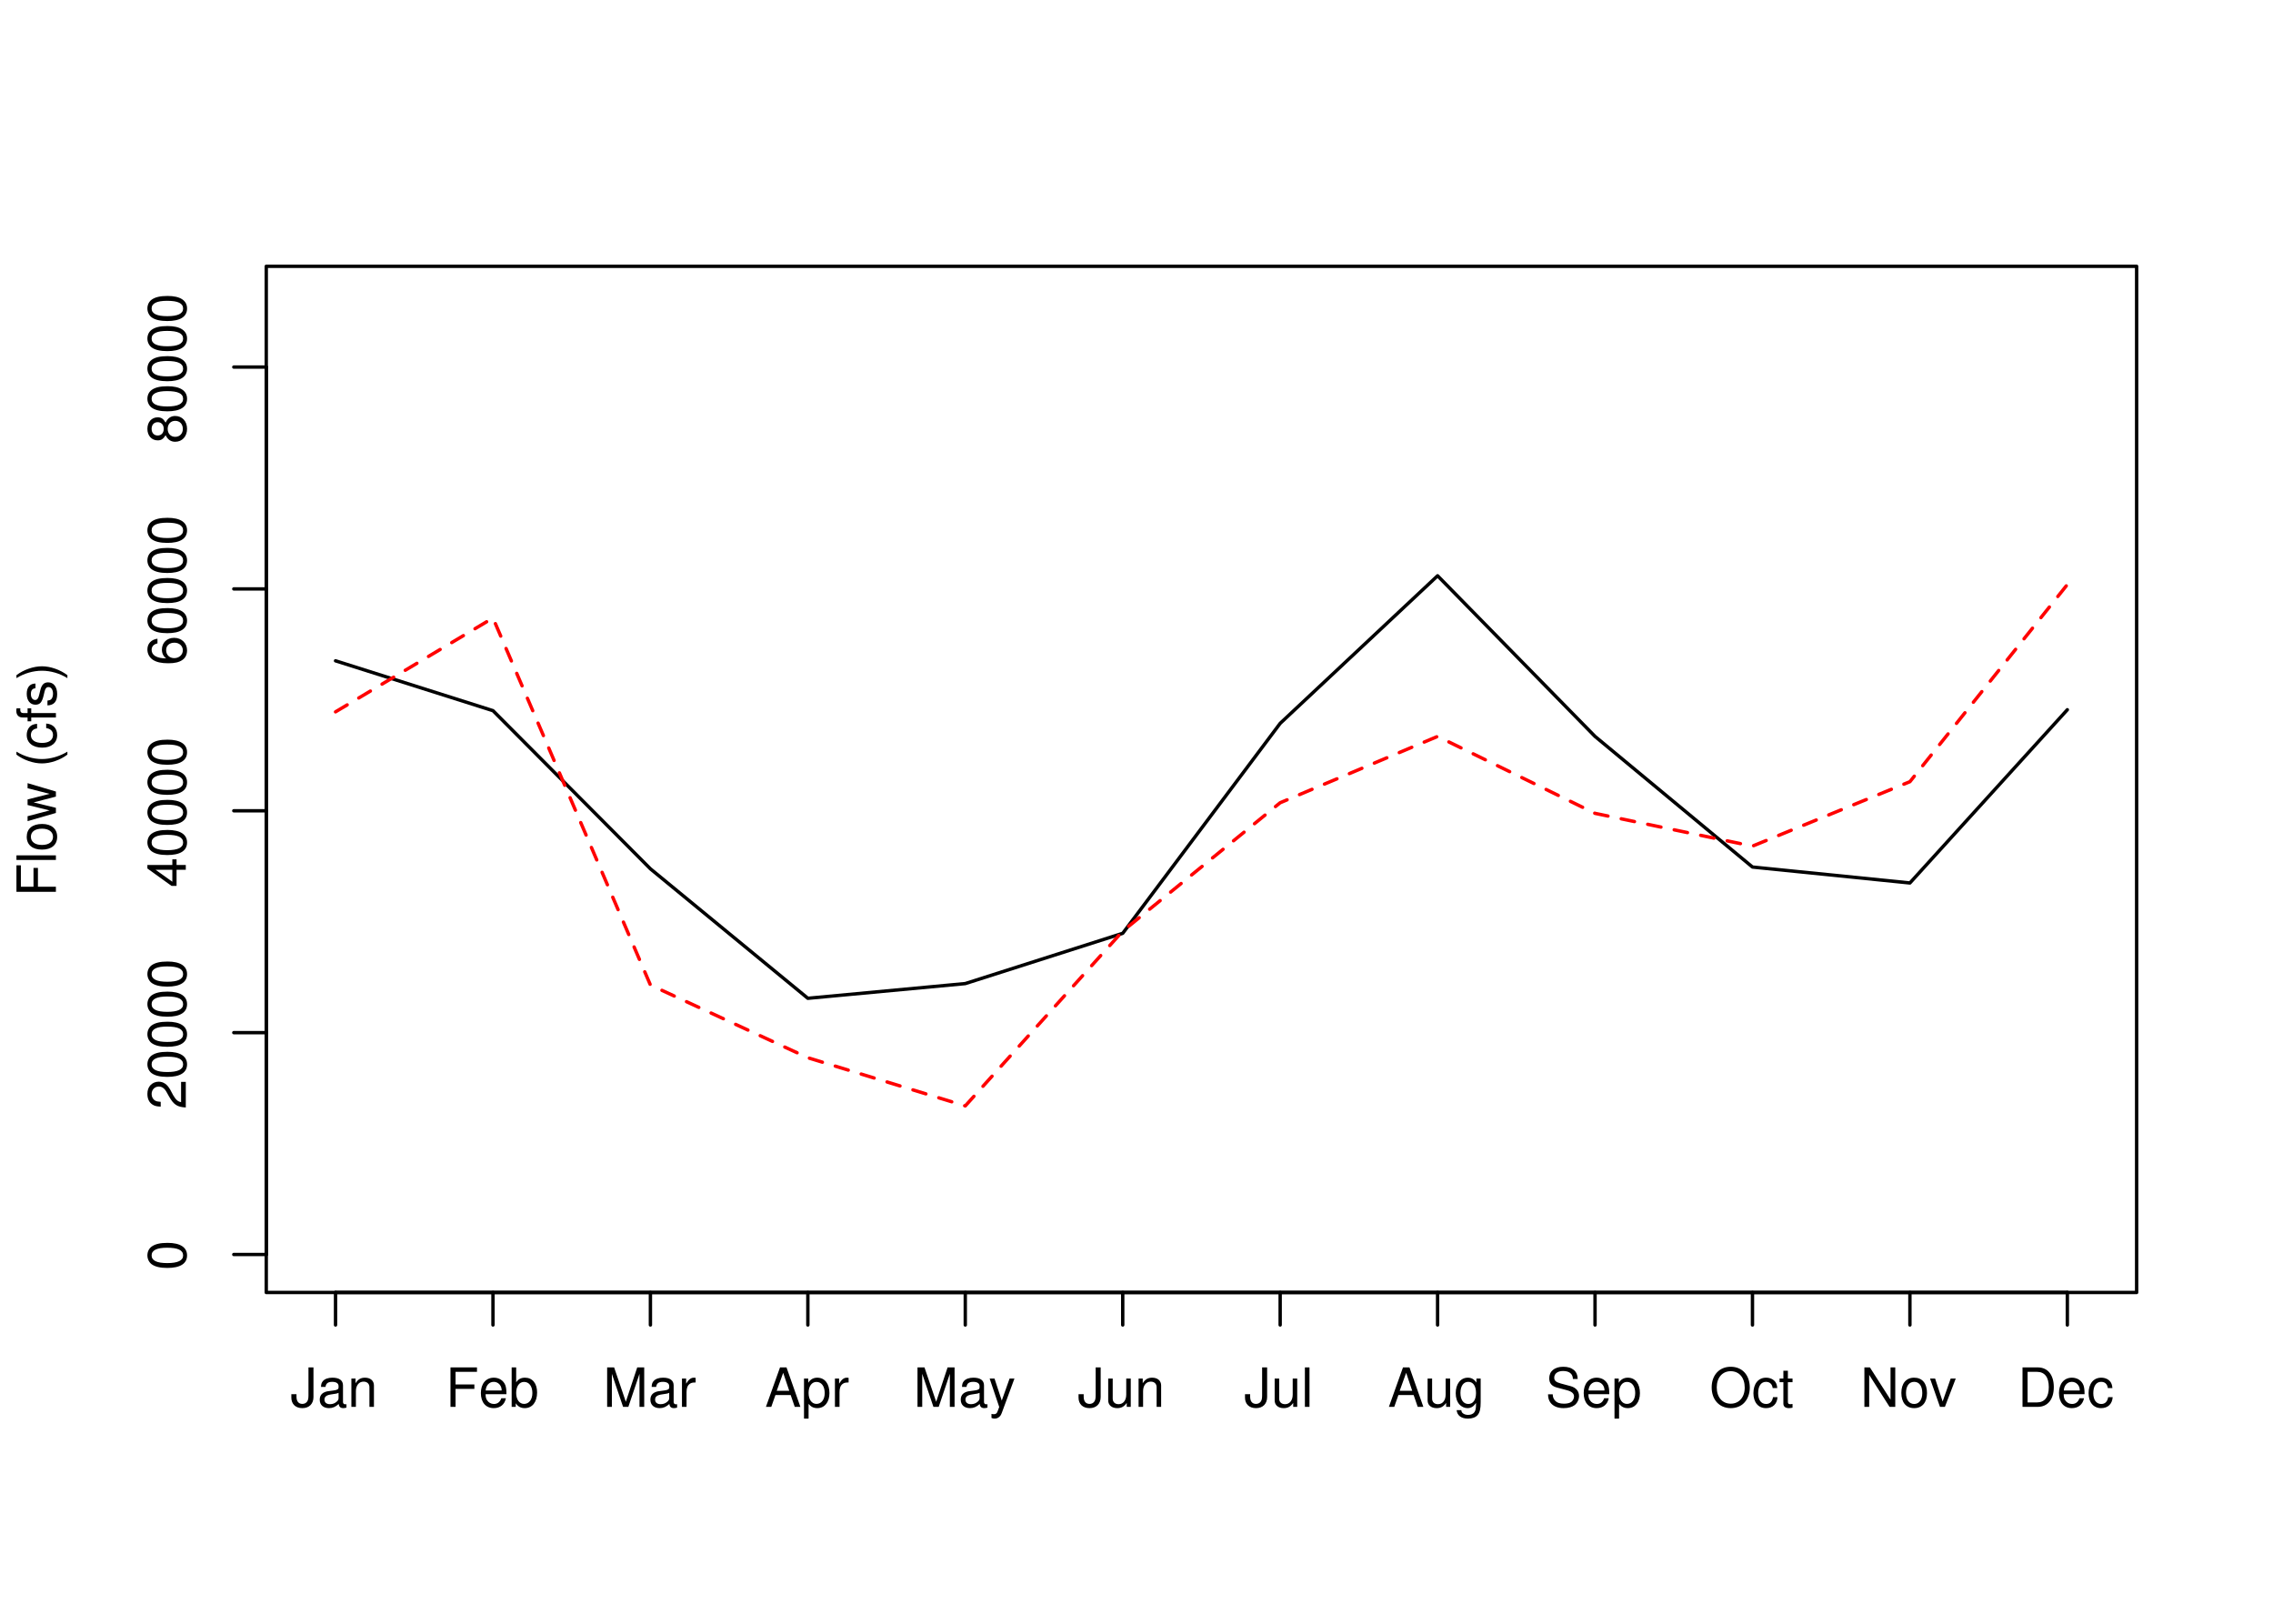
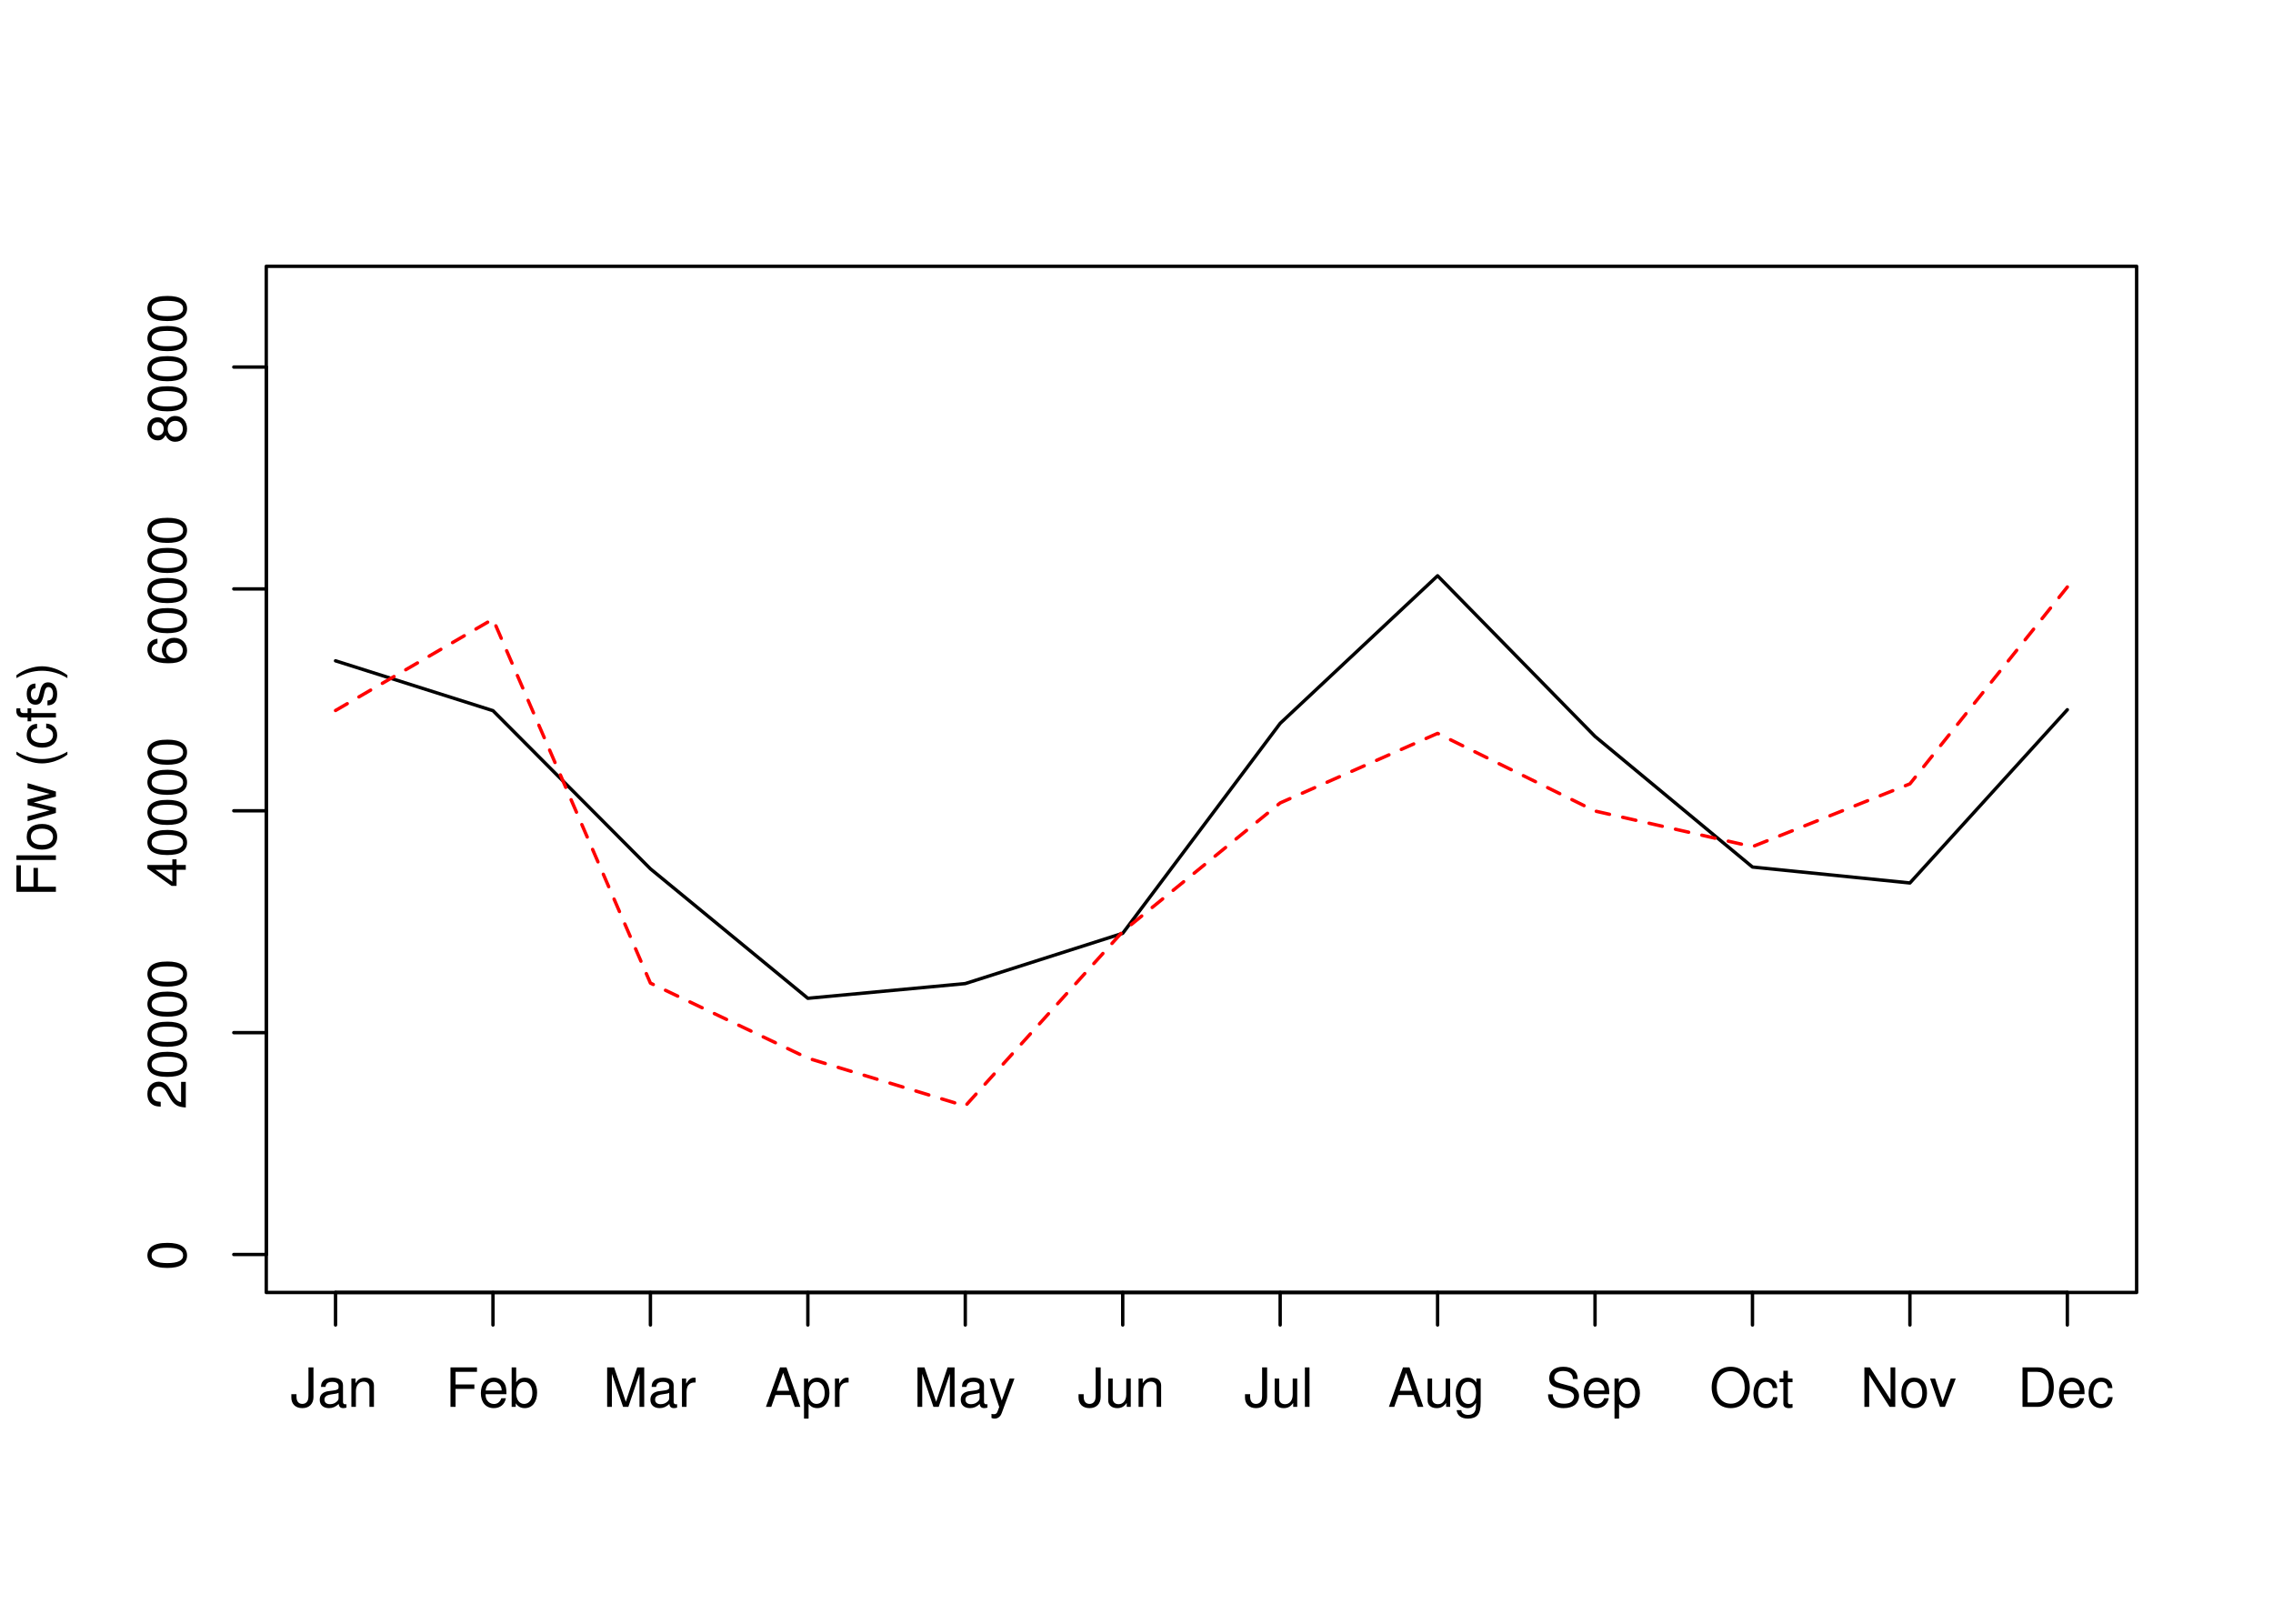
<svg xmlns="http://www.w3.org/2000/svg" xmlns:xlink="http://www.w3.org/1999/xlink" width="504pt" height="360pt" viewBox="0 0 504 360" version="1.1">
  <defs>
    <g>
      <symbol overflow="visible" id="glyph0-0">
        <path style="stroke:none;" d="" />
      </symbol>
      <symbol overflow="visible" id="glyph0-1">
        <path style="stroke:none;" d="M -8.516 -3.297 C -8.516 -2.516 -8.156 -1.781 -7.578 -1.344 C -6.828 -0.797 -5.688 -0.516 -4.109 -0.516 C -1.25 -0.516 0.281 -1.469 0.281 -3.297 C 0.281 -5.094 -1.25 -6.078 -4.047 -6.078 C -5.703 -6.078 -6.797 -5.812 -7.578 -5.25 C -8.172 -4.812 -8.516 -4.109 -8.516 -3.297 Z M -7.578 -3.297 C -7.578 -4.438 -6.422 -5 -4.141 -5 C -1.734 -5 -0.594 -4.453 -0.594 -3.281 C -0.594 -2.156 -1.781 -1.594 -4.109 -1.594 C -6.438 -1.594 -7.578 -2.156 -7.578 -3.297 Z M -7.578 -3.297 " />
      </symbol>
      <symbol overflow="visible" id="glyph0-2">
        <path style="stroke:none;" d="M -1.047 -6.078 L -1.047 -1.594 C -1.734 -1.703 -2.188 -2.094 -2.797 -3.125 L -3.438 -4.328 C -4.094 -5.516 -4.969 -6.125 -6.016 -6.125 C -6.719 -6.125 -7.375 -5.844 -7.844 -5.344 C -8.297 -4.844 -8.516 -4.219 -8.516 -3.406 C -8.516 -2.328 -8.125 -1.531 -7.406 -1.062 C -6.953 -0.75 -6.422 -0.625 -5.562 -0.594 L -5.562 -1.656 C -6.125 -1.688 -6.484 -1.766 -6.75 -1.906 C -7.266 -2.188 -7.578 -2.734 -7.578 -3.375 C -7.578 -4.328 -6.906 -5.047 -5.984 -5.047 C -5.312 -5.047 -4.734 -4.656 -4.312 -3.906 L -3.688 -2.797 C -2.672 -1.016 -1.875 -0.5 0 -0.406 L 0 -6.078 L -1.047 -6.078 Z M -1.047 -6.078 " />
      </symbol>
      <symbol overflow="visible" id="glyph0-3">
        <path style="stroke:none;" d="M -2.047 -3.922 L 0 -3.922 L 0 -4.984 L -2.047 -4.984 L -2.047 -6.234 L -2.984 -6.234 L -2.984 -4.984 L -8.516 -4.984 L -8.516 -4.203 L -3.156 -0.344 L -2.047 -0.344 L -2.047 -3.922 Z M -2.984 -3.922 L -2.984 -1.266 L -6.703 -3.922 L -2.984 -3.922 Z M -2.984 -3.922 " />
      </symbol>
      <symbol overflow="visible" id="glyph0-4">
        <path style="stroke:none;" d="M -6.281 -5.969 C -7.688 -5.766 -8.516 -4.859 -8.516 -3.562 C -8.516 -2.625 -8.047 -1.781 -7.297 -1.281 C -6.469 -0.75 -5.422 -0.516 -3.875 -0.516 C -2.453 -0.516 -1.531 -0.734 -0.781 -1.234 C -0.094 -1.688 0.281 -2.438 0.281 -3.375 C 0.281 -4.984 -0.922 -6.156 -2.594 -6.156 C -4.172 -6.156 -5.297 -5.078 -5.297 -3.547 C -5.297 -2.719 -4.969 -2.047 -4.344 -1.594 C -6.422 -1.609 -7.578 -2.281 -7.578 -3.484 C -7.578 -4.234 -7.109 -4.75 -6.281 -4.922 L -6.281 -5.969 Z M -4.359 -3.422 C -4.359 -4.438 -3.641 -5.078 -2.516 -5.078 C -1.438 -5.078 -0.656 -4.359 -0.656 -3.391 C -0.656 -2.406 -1.469 -1.656 -2.562 -1.656 C -3.625 -1.656 -4.359 -2.375 -4.359 -3.422 Z M -4.359 -3.422 " />
      </symbol>
      <symbol overflow="visible" id="glyph0-5">
        <path style="stroke:none;" d="M -4.469 -4.688 C -5 -5.562 -5.438 -5.859 -6.234 -5.859 C -7.578 -5.859 -8.516 -4.812 -8.516 -3.297 C -8.516 -1.797 -7.578 -0.75 -6.234 -0.75 C -5.453 -0.75 -5.016 -1.031 -4.469 -1.891 C -4.016 -0.922 -3.297 -0.438 -2.359 -0.438 C -0.797 -0.438 0.281 -1.625 0.281 -3.297 C 0.281 -4.984 -0.797 -6.156 -2.359 -6.156 C -3.297 -6.156 -4.016 -5.672 -4.469 -4.688 Z M -7.578 -3.297 C -7.578 -4.203 -7.047 -4.781 -6.219 -4.781 C -5.422 -4.781 -4.891 -4.188 -4.891 -3.297 C -4.891 -2.406 -5.422 -1.828 -6.234 -1.828 C -7.047 -1.828 -7.578 -2.406 -7.578 -3.297 Z M -4.016 -3.297 C -4.016 -4.359 -3.344 -5.078 -2.344 -5.078 C -1.328 -5.078 -0.656 -4.359 -0.656 -3.281 C -0.656 -2.25 -1.344 -1.531 -2.344 -1.531 C -3.344 -1.531 -4.016 -2.25 -4.016 -3.297 Z M -4.016 -3.297 " />
      </symbol>
      <symbol overflow="visible" id="glyph0-6">
        <path style="stroke:none;" d="M -3.984 -2.203 L -3.984 -6.375 L -4.969 -6.375 L -4.969 -2.203 L -7.766 -2.203 L -7.766 -6.953 L -8.75 -6.953 L -8.75 -1.078 L 0 -1.078 L 0 -2.203 L -3.984 -2.203 Z M -3.984 -2.203 " />
      </symbol>
      <symbol overflow="visible" id="glyph0-7">
        <path style="stroke:none;" d="M -8.75 -1.828 L -8.75 -0.812 L 0 -0.812 L 0 -1.828 L -8.75 -1.828 Z M -8.75 -1.828 " />
      </symbol>
      <symbol overflow="visible" id="glyph0-8">
        <path style="stroke:none;" d="M -6.469 -3.266 C -6.469 -1.5 -5.203 -0.438 -3.094 -0.438 C -0.984 -0.438 0.281 -1.484 0.281 -3.281 C 0.281 -5.047 -0.984 -6.125 -3.047 -6.125 C -5.219 -6.125 -6.469 -5.078 -6.469 -3.266 Z M -5.547 -3.281 C -5.547 -4.406 -4.625 -5.078 -3.062 -5.078 C -1.578 -5.078 -0.641 -4.375 -0.641 -3.281 C -0.641 -2.156 -1.578 -1.469 -3.094 -1.469 C -4.609 -1.469 -5.547 -2.156 -5.547 -3.281 Z M -5.547 -3.281 " />
      </symbol>
      <symbol overflow="visible" id="glyph0-9">
        <path style="stroke:none;" d="M 0 -6.641 L -6.281 -8.5 L -6.281 -7.375 L -1.391 -6.125 L -6.281 -4.891 L -6.281 -3.656 L -1.391 -2.453 L -6.281 -1.172 L -6.281 -0.078 L 0 -1.891 L 0 -3.031 L -4.938 -4.234 L 0 -5.516 L 0 -6.641 Z M 0 -6.641 " />
      </symbol>
      <symbol overflow="visible" id="glyph0-10">
        <path style="stroke:none;" d="" />
      </symbol>
      <symbol overflow="visible" id="glyph0-11">
        <path style="stroke:none;" d="M -8.75 -2.828 C -7.172 -1.625 -4.984 -0.875 -3.109 -0.875 C -1.219 -0.875 0.969 -1.625 2.547 -2.828 L 2.547 -3.484 C 0.828 -2.438 -1.188 -1.844 -3.109 -1.844 C -5.016 -1.844 -7.047 -2.438 -8.75 -3.484 L -8.75 -2.828 Z M -8.75 -2.828 " />
      </symbol>
      <symbol overflow="visible" id="glyph0-12">
        <path style="stroke:none;" d="M -4.172 -5.656 C -4.781 -5.609 -5.188 -5.469 -5.531 -5.234 C -6.125 -4.797 -6.469 -4.047 -6.469 -3.172 C -6.469 -1.469 -5.125 -0.375 -3.031 -0.375 C -1.016 -0.375 0.281 -1.453 0.281 -3.156 C 0.281 -4.656 -0.625 -5.609 -2.156 -5.719 L -2.156 -4.719 C -1.156 -4.547 -0.641 -4.031 -0.641 -3.188 C -0.641 -2.078 -1.547 -1.422 -3.031 -1.422 C -4.609 -1.422 -5.547 -2.062 -5.547 -3.156 C -5.547 -4 -5.047 -4.531 -4.172 -4.641 L -4.172 -5.656 Z M -4.172 -5.656 " />
      </symbol>
      <symbol overflow="visible" id="glyph0-13">
        <path style="stroke:none;" d="M -6.281 -3.094 L -6.281 -2.047 L -7.266 -2.047 C -7.688 -2.047 -7.906 -2.297 -7.906 -2.75 C -7.906 -2.828 -7.906 -2.875 -7.891 -3.094 L -8.719 -3.094 C -8.766 -2.875 -8.781 -2.734 -8.781 -2.531 C -8.781 -1.609 -8.25 -1.062 -7.359 -1.062 L -6.281 -1.062 L -6.281 -0.219 L -5.469 -0.219 L -5.469 -1.062 L 0 -1.062 L 0 -2.047 L -5.469 -2.047 L -5.469 -3.094 L -6.281 -3.094 Z M -6.281 -3.094 " />
      </symbol>
      <symbol overflow="visible" id="glyph0-14">
        <path style="stroke:none;" d="M -4.531 -5.25 C -5.766 -5.25 -6.469 -4.422 -6.469 -2.969 C -6.469 -1.516 -5.719 -0.562 -4.547 -0.562 C -3.562 -0.562 -3.094 -1.062 -2.734 -2.562 L -2.516 -3.484 C -2.344 -4.188 -2.094 -4.469 -1.625 -4.469 C -1.047 -4.469 -0.641 -3.875 -0.641 -3 C -0.641 -2.453 -0.797 -2 -1.062 -1.75 C -1.25 -1.594 -1.422 -1.531 -1.875 -1.469 L -1.875 -0.406 C -0.422 -0.453 0.281 -1.266 0.281 -2.922 C 0.281 -4.5 -0.5 -5.516 -1.719 -5.516 C -2.656 -5.516 -3.172 -4.984 -3.469 -3.734 L -3.703 -2.766 C -3.891 -1.953 -4.156 -1.609 -4.594 -1.609 C -5.172 -1.609 -5.547 -2.125 -5.547 -2.938 C -5.547 -3.75 -5.203 -4.172 -4.531 -4.203 L -4.531 -5.25 Z M -4.531 -5.25 " />
      </symbol>
      <symbol overflow="visible" id="glyph0-15">
        <path style="stroke:none;" d="M 2.547 -1.109 C 0.969 -2.312 -1.219 -3.078 -3.094 -3.078 C -4.984 -3.078 -7.172 -2.312 -8.75 -1.109 L -8.75 -0.453 C -7.031 -1.516 -5.016 -2.094 -3.094 -2.094 C -1.188 -2.094 0.844 -1.516 2.547 -0.453 L 2.547 -1.109 Z M 2.547 -1.109 " />
      </symbol>
      <symbol overflow="visible" id="glyph1-0">
        <path style="stroke:none;" d="" />
      </symbol>
      <symbol overflow="visible" id="glyph1-1">
        <path style="stroke:none;" d="M 4 -8.75 L 4 -2.594 C 4 -1.891 3.922 -1.5 3.719 -1.203 C 3.5 -0.859 3.094 -0.656 2.656 -0.656 C 1.812 -0.656 1.344 -1.219 1.344 -2.25 L 1.344 -2.812 L 0.203 -2.812 L 0.203 -2.047 C 0.203 -0.625 1.141 0.281 2.641 0.281 C 4.156 0.281 5.109 -0.672 5.109 -2.188 L 5.109 -8.75 L 4 -8.75 Z M 4 -8.75 " />
      </symbol>
      <symbol overflow="visible" id="glyph1-2">
        <path style="stroke:none;" d="M 6.422 -0.594 C 6.312 -0.562 6.266 -0.562 6.203 -0.562 C 5.859 -0.562 5.656 -0.75 5.656 -1.062 L 5.656 -4.75 C 5.656 -5.875 4.844 -6.469 3.297 -6.469 C 2.391 -6.469 1.625 -6.203 1.219 -5.734 C 0.922 -5.406 0.797 -5.047 0.781 -4.422 L 1.781 -4.422 C 1.875 -5.203 2.328 -5.547 3.266 -5.547 C 4.156 -5.547 4.672 -5.203 4.672 -4.609 L 4.672 -4.344 C 4.672 -3.922 4.422 -3.75 3.625 -3.641 C 2.203 -3.469 1.984 -3.422 1.609 -3.266 C 0.875 -2.969 0.5 -2.406 0.5 -1.578 C 0.5 -0.438 1.297 0.281 2.562 0.281 C 3.359 0.281 4 0 4.703 -0.641 C 4.781 -0.016 5.094 0.281 5.734 0.281 C 5.938 0.281 6.094 0.25 6.422 0.172 L 6.422 -0.594 Z M 4.672 -1.984 C 4.672 -1.641 4.578 -1.438 4.266 -1.156 C 3.859 -0.797 3.375 -0.594 2.781 -0.594 C 2 -0.594 1.547 -0.969 1.547 -1.609 C 1.547 -2.266 1.984 -2.609 3.062 -2.766 C 4.109 -2.906 4.328 -2.953 4.672 -3.109 L 4.672 -1.984 Z M 4.672 -1.984 " />
      </symbol>
      <symbol overflow="visible" id="glyph1-3">
        <path style="stroke:none;" d="M 0.844 -6.281 L 0.844 0 L 1.844 0 L 1.844 -3.469 C 1.844 -4.75 2.516 -5.594 3.547 -5.594 C 4.344 -5.594 4.844 -5.109 4.844 -4.359 L 4.844 0 L 5.844 0 L 5.844 -4.75 C 5.844 -5.797 5.062 -6.469 3.859 -6.469 C 2.922 -6.469 2.312 -6.109 1.766 -5.234 L 1.766 -6.281 L 0.844 -6.281 Z M 0.844 -6.281 " />
      </symbol>
      <symbol overflow="visible" id="glyph1-4">
        <path style="stroke:none;" d="M 2.203 -3.984 L 6.375 -3.984 L 6.375 -4.969 L 2.203 -4.969 L 2.203 -7.766 L 6.953 -7.766 L 6.953 -8.75 L 1.078 -8.75 L 1.078 0 L 2.203 0 L 2.203 -3.984 Z M 2.203 -3.984 " />
      </symbol>
      <symbol overflow="visible" id="glyph1-5">
        <path style="stroke:none;" d="M 6.156 -2.812 C 6.156 -3.766 6.078 -4.344 5.906 -4.812 C 5.5 -5.844 4.531 -6.469 3.359 -6.469 C 1.609 -6.469 0.484 -5.125 0.484 -3.062 C 0.484 -1 1.578 0.281 3.344 0.281 C 4.781 0.281 5.766 -0.547 6.031 -1.906 L 5.016 -1.906 C 4.734 -1.078 4.172 -0.641 3.375 -0.641 C 2.734 -0.641 2.203 -0.938 1.859 -1.469 C 1.625 -1.828 1.531 -2.188 1.531 -2.812 L 6.156 -2.812 Z M 1.547 -3.625 C 1.625 -4.781 2.344 -5.547 3.344 -5.547 C 4.328 -5.547 5.094 -4.734 5.094 -3.703 C 5.094 -3.672 5.094 -3.641 5.078 -3.625 L 1.547 -3.625 Z M 1.547 -3.625 " />
      </symbol>
      <symbol overflow="visible" id="glyph1-6">
        <path style="stroke:none;" d="M 0.641 -8.75 L 0.641 0 L 1.547 0 L 1.547 -0.797 C 2.031 -0.078 2.656 0.281 3.547 0.281 C 5.203 0.281 6.281 -1.078 6.281 -3.172 C 6.281 -5.203 5.25 -6.469 3.594 -6.469 C 2.719 -6.469 2.109 -6.141 1.641 -5.438 L 1.641 -8.75 L 0.641 -8.75 Z M 3.391 -5.531 C 4.516 -5.531 5.234 -4.562 5.234 -3.062 C 5.234 -1.625 4.484 -0.656 3.391 -0.656 C 2.344 -0.656 1.641 -1.625 1.641 -3.094 C 1.641 -4.578 2.344 -5.531 3.391 -5.531 Z M 3.391 -5.531 " />
      </symbol>
      <symbol overflow="visible" id="glyph1-7">
        <path style="stroke:none;" d="M 5.609 0 L 8.078 -7.328 L 8.078 0 L 9.125 0 L 9.125 -8.75 L 7.578 -8.75 L 5.047 -1.125 L 2.453 -8.75 L 0.906 -8.75 L 0.906 0 L 1.953 0 L 1.953 -7.328 L 4.438 0 L 5.609 0 Z M 5.609 0 " />
      </symbol>
      <symbol overflow="visible" id="glyph1-8">
        <path style="stroke:none;" d="M 0.828 -6.281 L 0.828 0 L 1.844 0 L 1.844 -3.266 C 1.844 -4.156 2.062 -4.75 2.547 -5.094 C 2.859 -5.328 3.156 -5.406 3.859 -5.406 L 3.859 -6.438 C 3.688 -6.453 3.594 -6.469 3.469 -6.469 C 2.812 -6.469 2.328 -6.078 1.75 -5.141 L 1.75 -6.281 L 0.828 -6.281 Z M 0.828 -6.281 " />
      </symbol>
      <symbol overflow="visible" id="glyph1-9">
        <path style="stroke:none;" d="M 5.688 -2.625 L 6.594 0 L 7.844 0 L 4.766 -8.75 L 3.328 -8.75 L 0.203 0 L 1.391 0 L 2.312 -2.625 L 5.688 -2.625 Z M 5.375 -3.562 L 2.594 -3.562 L 4.031 -7.547 L 5.375 -3.562 Z M 5.375 -3.562 " />
      </symbol>
      <symbol overflow="visible" id="glyph1-10">
        <path style="stroke:none;" d="M 0.641 2.609 L 1.656 2.609 L 1.656 -0.656 C 2.188 -0.016 2.766 0.281 3.594 0.281 C 5.203 0.281 6.281 -1.031 6.281 -3.031 C 6.281 -5.141 5.25 -6.469 3.578 -6.469 C 2.719 -6.469 2.047 -6.078 1.578 -5.344 L 1.578 -6.281 L 0.641 -6.281 L 0.641 2.609 Z M 3.406 -5.531 C 4.516 -5.531 5.234 -4.562 5.234 -3.062 C 5.234 -1.625 4.5 -0.656 3.406 -0.656 C 2.359 -0.656 1.656 -1.625 1.656 -3.094 C 1.656 -4.578 2.359 -5.531 3.406 -5.531 Z M 3.406 -5.531 " />
      </symbol>
      <symbol overflow="visible" id="glyph1-11">
        <path style="stroke:none;" d="M 4.656 -6.281 L 2.922 -1.391 L 1.312 -6.281 L 0.234 -6.281 L 2.359 0.031 L 1.984 1.016 C 1.828 1.469 1.594 1.625 1.172 1.625 C 1.031 1.625 0.859 1.609 0.641 1.562 L 0.641 2.453 C 0.859 2.562 1.062 2.609 1.312 2.609 C 1.641 2.609 1.984 2.516 2.25 2.312 C 2.562 2.094 2.75 1.828 2.938 1.312 L 5.734 -6.281 L 4.656 -6.281 Z M 4.656 -6.281 " />
      </symbol>
      <symbol overflow="visible" id="glyph1-12">
        <path style="stroke:none;" d="M 5.781 0 L 5.781 -6.281 L 4.781 -6.281 L 4.781 -2.719 C 4.781 -1.438 4.109 -0.594 3.078 -0.594 C 2.281 -0.594 1.781 -1.078 1.781 -1.844 L 1.781 -6.281 L 0.781 -6.281 L 0.781 -1.438 C 0.781 -0.391 1.562 0.281 2.781 0.281 C 3.703 0.281 4.297 -0.047 4.891 -0.875 L 4.891 0 L 5.781 0 Z M 5.781 0 " />
      </symbol>
      <symbol overflow="visible" id="glyph1-13">
        <path style="stroke:none;" d="M 1.828 -8.75 L 0.812 -8.75 L 0.812 0 L 1.828 0 L 1.828 -8.75 Z M 1.828 -8.75 " />
      </symbol>
      <symbol overflow="visible" id="glyph1-14">
        <path style="stroke:none;" d="M 4.938 -6.281 L 4.938 -5.375 C 4.438 -6.125 3.828 -6.469 3.031 -6.469 C 1.422 -6.469 0.344 -5.078 0.344 -3.031 C 0.344 -2 0.625 -1.156 1.141 -0.562 C 1.609 -0.031 2.281 0.281 2.938 0.281 C 3.734 0.281 4.281 -0.062 4.844 -0.859 L 4.844 -0.531 C 4.844 0.328 4.734 0.844 4.484 1.188 C 4.219 1.562 3.703 1.781 3.094 1.781 C 2.641 1.781 2.234 1.656 1.953 1.438 C 1.734 1.266 1.625 1.094 1.578 0.719 L 0.547 0.719 C 0.656 1.906 1.578 2.609 3.062 2.609 C 4 2.609 4.797 2.312 5.203 1.812 C 5.688 1.234 5.875 0.438 5.875 -1.031 L 5.875 -6.281 L 4.938 -6.281 Z M 3.125 -5.547 C 4.219 -5.547 4.844 -4.625 4.844 -3.062 C 4.844 -1.562 4.203 -0.641 3.141 -0.641 C 2.047 -0.641 1.391 -1.578 1.391 -3.094 C 1.391 -4.609 2.062 -5.547 3.125 -5.547 Z M 3.125 -5.547 " />
      </symbol>
      <symbol overflow="visible" id="glyph1-15">
        <path style="stroke:none;" d="M 7.156 -6.188 C 7.141 -7.891 5.969 -8.891 3.953 -8.891 C 2.031 -8.891 0.844 -7.906 0.844 -6.328 C 0.844 -5.25 1.406 -4.578 2.562 -4.281 L 4.734 -3.703 C 5.828 -3.422 6.344 -2.969 6.344 -2.297 C 6.344 -1.828 6.078 -1.344 5.719 -1.078 C 5.359 -0.844 4.812 -0.703 4.109 -0.703 C 3.156 -0.703 2.516 -0.938 2.094 -1.438 C 1.766 -1.828 1.625 -2.25 1.625 -2.781 L 0.578 -2.781 C 0.594 -1.984 0.75 -1.453 1.094 -0.969 C 1.688 -0.156 2.703 0.281 4.031 0.281 C 5.078 0.281 5.922 0.031 6.484 -0.391 C 7.078 -0.859 7.453 -1.641 7.453 -2.406 C 7.453 -3.484 6.781 -4.266 5.594 -4.594 L 3.391 -5.188 C 2.344 -5.469 1.953 -5.812 1.953 -6.484 C 1.953 -7.375 2.734 -7.953 3.906 -7.953 C 5.297 -7.953 6.078 -7.312 6.094 -6.188 L 7.156 -6.188 Z M 7.156 -6.188 " />
      </symbol>
      <symbol overflow="visible" id="glyph1-16">
        <path style="stroke:none;" d="M 4.672 -8.891 C 2.156 -8.891 0.453 -7.047 0.453 -4.312 C 0.453 -1.578 2.156 0.281 4.688 0.281 C 5.734 0.281 6.688 -0.047 7.391 -0.641 C 8.344 -1.453 8.906 -2.812 8.906 -4.234 C 8.906 -7.062 7.234 -8.891 4.672 -8.891 Z M 4.672 -7.906 C 6.562 -7.906 7.781 -6.469 7.781 -4.266 C 7.781 -2.141 6.531 -0.703 4.688 -0.703 C 2.812 -0.703 1.578 -2.141 1.578 -4.312 C 1.578 -6.469 2.812 -7.906 4.672 -7.906 Z M 4.672 -7.906 " />
      </symbol>
      <symbol overflow="visible" id="glyph1-17">
        <path style="stroke:none;" d="M 5.656 -4.172 C 5.609 -4.781 5.469 -5.188 5.234 -5.531 C 4.797 -6.125 4.047 -6.469 3.172 -6.469 C 1.469 -6.469 0.375 -5.125 0.375 -3.031 C 0.375 -1.016 1.453 0.281 3.156 0.281 C 4.656 0.281 5.609 -0.625 5.719 -2.156 L 4.719 -2.156 C 4.547 -1.156 4.031 -0.641 3.188 -0.641 C 2.078 -0.641 1.422 -1.547 1.422 -3.031 C 1.422 -4.609 2.062 -5.547 3.156 -5.547 C 4 -5.547 4.531 -5.047 4.641 -4.172 L 5.656 -4.172 Z M 5.656 -4.172 " />
      </symbol>
      <symbol overflow="visible" id="glyph1-18">
        <path style="stroke:none;" d="M 3.047 -6.281 L 2.016 -6.281 L 2.016 -8.016 L 1.016 -8.016 L 1.016 -6.281 L 0.172 -6.281 L 0.172 -5.469 L 1.016 -5.469 L 1.016 -0.719 C 1.016 -0.078 1.453 0.281 2.234 0.281 C 2.469 0.281 2.719 0.25 3.047 0.188 L 3.047 -0.641 C 2.922 -0.609 2.766 -0.594 2.562 -0.594 C 2.141 -0.594 2.016 -0.719 2.016 -1.156 L 2.016 -5.469 L 3.047 -5.469 L 3.047 -6.281 Z M 3.047 -6.281 " />
      </symbol>
      <symbol overflow="visible" id="glyph1-19">
        <path style="stroke:none;" d="M 7.75 -8.75 L 6.703 -8.75 L 6.703 -1.594 L 2.125 -8.75 L 0.906 -8.75 L 0.906 0 L 1.969 0 L 1.969 -7.094 L 6.484 0 L 7.75 0 L 7.75 -8.75 Z M 7.75 -8.75 " />
      </symbol>
      <symbol overflow="visible" id="glyph1-20">
        <path style="stroke:none;" d="M 3.266 -6.469 C 1.5 -6.469 0.438 -5.203 0.438 -3.094 C 0.438 -0.984 1.484 0.281 3.281 0.281 C 5.047 0.281 6.125 -0.984 6.125 -3.047 C 6.125 -5.219 5.078 -6.469 3.266 -6.469 Z M 3.281 -5.547 C 4.406 -5.547 5.078 -4.625 5.078 -3.062 C 5.078 -1.578 4.375 -0.641 3.281 -0.641 C 2.156 -0.641 1.469 -1.578 1.469 -3.094 C 1.469 -4.609 2.156 -5.547 3.281 -5.547 Z M 3.281 -5.547 " />
      </symbol>
      <symbol overflow="visible" id="glyph1-21">
        <path style="stroke:none;" d="M 3.422 0 L 5.828 -6.281 L 4.703 -6.281 L 2.922 -1.188 L 1.25 -6.281 L 0.125 -6.281 L 2.328 0 L 3.422 0 Z M 3.422 0 " />
      </symbol>
      <symbol overflow="visible" id="glyph1-22">
        <path style="stroke:none;" d="M 1.062 0 L 4.438 0 C 6.641 0 8 -1.656 8 -4.375 C 8 -7.094 6.656 -8.75 4.438 -8.75 L 1.062 -8.75 L 1.062 0 Z M 2.188 -0.984 L 2.188 -7.766 L 4.25 -7.766 C 5.969 -7.766 6.891 -6.594 6.891 -4.375 C 6.891 -2.156 5.969 -0.984 4.25 -0.984 L 2.188 -0.984 Z M 2.188 -0.984 " />
      </symbol>
    </g>
    <clipPath id="clip1">
      <path d="M 59.039 59.039 L 474.758 59.039 L 474.758 287.559 L 59.039 287.559 Z M 59.039 59.039 " />
    </clipPath>
    <clipPath id="clip2">
      <path d="M 0 0 L 505 0 L 505 361 L 0 361 Z M 0 0 " />
    </clipPath>
    <clipPath id="clip3">
      <path d="M 0 0 L 505 0 L 505 361 L 0 361 Z M 0 0 " />
    </clipPath>
    <clipPath id="clip4">
      <path d="M 0 0 L 505 0 L 505 361 L 0 361 Z M 0 0 " />
    </clipPath>
    <clipPath id="clip5">
      <path d="M 59.039 59.039 L 474.758 59.039 L 474.758 287.559 L 59.039 287.559 Z M 59.039 59.039 " />
    </clipPath>
  </defs>
  <g id="surface0">
    <rect x="0" y="0" width="504" height="360" style="fill:rgb(100%,100%,100%);fill-opacity:1;stroke:none;" />
    <g clip-path="url(#clip1)" clip-rule="nonzero">
      <path style="fill:none;stroke-width:0.75;stroke-linecap:round;stroke-linejoin:round;stroke:rgb(0%,0%,0%);stroke-opacity:1;stroke-miterlimit:10;" d="M 74.398 146.508 L 74.398 146.508 L 109.309 157.562 L 144.219 192.629 L 179.129 221.332 L 214.035 218.07 L 248.945 206.926 L 283.855 160.379 L 318.762 127.656 L 353.672 163.273 L 388.582 192.23 L 423.492 195.762 L 458.398 157.355 " />
    </g>
    <g clip-path="url(#clip2)" clip-rule="nonzero">
      <path style="fill:none;stroke-width:0.75;stroke-linecap:round;stroke-linejoin:round;stroke:rgb(0%,0%,0%);stroke-opacity:1;stroke-miterlimit:10;" d="M 59.039 278.133 L 59.039 81.383 " />
      <path style="fill:none;stroke-width:0.75;stroke-linecap:round;stroke-linejoin:round;stroke:rgb(0%,0%,0%);stroke-opacity:1;stroke-miterlimit:10;" d="M 59.039 278.133 L 51.84 278.133 " />
      <path style="fill:none;stroke-width:0.75;stroke-linecap:round;stroke-linejoin:round;stroke:rgb(0%,0%,0%);stroke-opacity:1;stroke-miterlimit:10;" d="M 59.039 228.945 L 51.84 228.945 " />
      <path style="fill:none;stroke-width:0.75;stroke-linecap:round;stroke-linejoin:round;stroke:rgb(0%,0%,0%);stroke-opacity:1;stroke-miterlimit:10;" d="M 59.039 179.758 L 51.84 179.758 " />
      <path style="fill:none;stroke-width:0.75;stroke-linecap:round;stroke-linejoin:round;stroke:rgb(0%,0%,0%);stroke-opacity:1;stroke-miterlimit:10;" d="M 59.039 130.57 L 51.84 130.57 " />
      <path style="fill:none;stroke-width:0.75;stroke-linecap:round;stroke-linejoin:round;stroke:rgb(0%,0%,0%);stroke-opacity:1;stroke-miterlimit:10;" d="M 59.039 81.383 L 51.84 81.383 " />
      <g style="fill:rgb(0%,0%,0%);fill-opacity:1;">
        <use xlink:href="#glyph0-1" x="41.197" y="281.633" />
      </g>
      <g style="fill:rgb(0%,0%,0%);fill-opacity:1;">
        <use xlink:href="#glyph0-2" x="41.197" y="245.945" />
        <use xlink:href="#glyph0-1" x="41.197" y="239.273" />
        <use xlink:href="#glyph0-1" x="41.197" y="232.602" />
        <use xlink:href="#glyph0-1" x="41.197" y="225.93" />
        <use xlink:href="#glyph0-1" x="41.197" y="219.258" />
      </g>
      <g style="fill:rgb(0%,0%,0%);fill-opacity:1;">
        <use xlink:href="#glyph0-3" x="41.197" y="196.758" />
        <use xlink:href="#glyph0-1" x="41.197" y="190.086" />
        <use xlink:href="#glyph0-1" x="41.197" y="183.414" />
        <use xlink:href="#glyph0-1" x="41.197" y="176.742" />
        <use xlink:href="#glyph0-1" x="41.197" y="170.07" />
      </g>
      <g style="fill:rgb(0%,0%,0%);fill-opacity:1;">
        <use xlink:href="#glyph0-4" x="41.197" y="147.57" />
        <use xlink:href="#glyph0-1" x="41.197" y="140.898" />
        <use xlink:href="#glyph0-1" x="41.197" y="134.227" />
        <use xlink:href="#glyph0-1" x="41.197" y="127.555" />
        <use xlink:href="#glyph0-1" x="41.197" y="120.883" />
      </g>
      <g style="fill:rgb(0%,0%,0%);fill-opacity:1;">
        <use xlink:href="#glyph0-5" x="41.197" y="98.383" />
        <use xlink:href="#glyph0-1" x="41.197" y="91.711" />
        <use xlink:href="#glyph0-1" x="41.197" y="85.039" />
        <use xlink:href="#glyph0-1" x="41.197" y="78.367" />
        <use xlink:href="#glyph0-1" x="41.197" y="71.695" />
      </g>
      <path style="fill:none;stroke-width:0.75;stroke-linecap:round;stroke-linejoin:round;stroke:rgb(0%,0%,0%);stroke-opacity:1;stroke-miterlimit:10;" d="M 59.039 286.559 L 59.039 286.559 L 473.762 286.559 L 473.762 59.039 L 59.039 59.039 L 59.039 286.559 " />
    </g>
    <g clip-path="url(#clip3)" clip-rule="nonzero">
      <g style="fill:rgb(0%,0%,0%);fill-opacity:1;">
        <use xlink:href="#glyph0-6" x="12.396" y="198.801" />
        <use xlink:href="#glyph0-7" x="12.396" y="191.469" />
        <use xlink:href="#glyph0-8" x="12.396" y="188.805" />
        <use xlink:href="#glyph0-9" x="12.396" y="182.133" />
        <use xlink:href="#glyph0-10" x="12.396" y="173.469" />
        <use xlink:href="#glyph0-11" x="12.396" y="170.133" />
        <use xlink:href="#glyph0-12" x="12.396" y="166.137" />
        <use xlink:href="#glyph0-13" x="12.396" y="160.137" />
        <use xlink:href="#glyph0-14" x="12.396" y="156.801" />
        <use xlink:href="#glyph0-15" x="12.396" y="150.801" />
      </g>
    </g>
    <g clip-path="url(#clip4)" clip-rule="nonzero">
      <path style="fill:none;stroke-width:0.75;stroke-linecap:round;stroke-linejoin:round;stroke:rgb(0%,0%,0%);stroke-opacity:1;stroke-miterlimit:10;" d="M 74.398 286.559 L 458.398 286.559 " />
      <path style="fill:none;stroke-width:0.75;stroke-linecap:round;stroke-linejoin:round;stroke:rgb(0%,0%,0%);stroke-opacity:1;stroke-miterlimit:10;" d="M 74.398 286.559 L 74.398 293.762 " />
      <path style="fill:none;stroke-width:0.75;stroke-linecap:round;stroke-linejoin:round;stroke:rgb(0%,0%,0%);stroke-opacity:1;stroke-miterlimit:10;" d="M 109.309 286.559 L 109.309 293.762 " />
      <path style="fill:none;stroke-width:0.75;stroke-linecap:round;stroke-linejoin:round;stroke:rgb(0%,0%,0%);stroke-opacity:1;stroke-miterlimit:10;" d="M 144.219 286.559 L 144.219 293.762 " />
      <path style="fill:none;stroke-width:0.75;stroke-linecap:round;stroke-linejoin:round;stroke:rgb(0%,0%,0%);stroke-opacity:1;stroke-miterlimit:10;" d="M 179.129 286.559 L 179.129 293.762 " />
      <path style="fill:none;stroke-width:0.75;stroke-linecap:round;stroke-linejoin:round;stroke:rgb(0%,0%,0%);stroke-opacity:1;stroke-miterlimit:10;" d="M 214.035 286.559 L 214.035 293.762 " />
      <path style="fill:none;stroke-width:0.75;stroke-linecap:round;stroke-linejoin:round;stroke:rgb(0%,0%,0%);stroke-opacity:1;stroke-miterlimit:10;" d="M 248.945 286.559 L 248.945 293.762 " />
      <path style="fill:none;stroke-width:0.75;stroke-linecap:round;stroke-linejoin:round;stroke:rgb(0%,0%,0%);stroke-opacity:1;stroke-miterlimit:10;" d="M 283.855 286.559 L 283.855 293.762 " />
      <path style="fill:none;stroke-width:0.75;stroke-linecap:round;stroke-linejoin:round;stroke:rgb(0%,0%,0%);stroke-opacity:1;stroke-miterlimit:10;" d="M 318.762 286.559 L 318.762 293.762 " />
      <path style="fill:none;stroke-width:0.75;stroke-linecap:round;stroke-linejoin:round;stroke:rgb(0%,0%,0%);stroke-opacity:1;stroke-miterlimit:10;" d="M 353.672 286.559 L 353.672 293.762 " />
      <path style="fill:none;stroke-width:0.75;stroke-linecap:round;stroke-linejoin:round;stroke:rgb(0%,0%,0%);stroke-opacity:1;stroke-miterlimit:10;" d="M 388.582 286.559 L 388.582 293.762 " />
      <path style="fill:none;stroke-width:0.75;stroke-linecap:round;stroke-linejoin:round;stroke:rgb(0%,0%,0%);stroke-opacity:1;stroke-miterlimit:10;" d="M 423.492 286.559 L 423.492 293.762 " />
      <path style="fill:none;stroke-width:0.75;stroke-linecap:round;stroke-linejoin:round;stroke:rgb(0%,0%,0%);stroke-opacity:1;stroke-miterlimit:10;" d="M 458.398 286.559 L 458.398 293.762 " />
      <g style="fill:rgb(0%,0%,0%);fill-opacity:1;">
        <use xlink:href="#glyph1-1" x="64.398" y="311.916" />
        <use xlink:href="#glyph1-2" x="70.398" y="311.916" />
        <use xlink:href="#glyph1-3" x="77.07" y="311.916" />
      </g>
      <g style="fill:rgb(0%,0%,0%);fill-opacity:1;">
        <use xlink:href="#glyph1-4" x="98.809" y="311.916" />
        <use xlink:href="#glyph1-5" x="106.141" y="311.916" />
        <use xlink:href="#glyph1-6" x="112.812" y="311.916" />
      </g>
      <g style="fill:rgb(0%,0%,0%);fill-opacity:1;">
        <use xlink:href="#glyph1-7" x="133.719" y="311.916" />
        <use xlink:href="#glyph1-2" x="143.715" y="311.916" />
        <use xlink:href="#glyph1-8" x="150.387" y="311.916" />
      </g>
      <g style="fill:rgb(0%,0%,0%);fill-opacity:1;">
        <use xlink:href="#glyph1-9" x="169.629" y="311.916" />
        <use xlink:href="#glyph1-10" x="177.633" y="311.916" />
        <use xlink:href="#glyph1-8" x="184.305" y="311.916" />
      </g>
      <g style="fill:rgb(0%,0%,0%);fill-opacity:1;">
        <use xlink:href="#glyph1-7" x="202.535" y="311.916" />
        <use xlink:href="#glyph1-2" x="212.531" y="311.916" />
        <use xlink:href="#glyph1-11" x="219.203" y="311.916" />
      </g>
      <g style="fill:rgb(0%,0%,0%);fill-opacity:1;">
        <use xlink:href="#glyph1-1" x="238.945" y="311.916" />
        <use xlink:href="#glyph1-12" x="244.945" y="311.916" />
        <use xlink:href="#glyph1-3" x="251.617" y="311.916" />
      </g>
      <g style="fill:rgb(0%,0%,0%);fill-opacity:1;">
        <use xlink:href="#glyph1-1" x="275.855" y="311.916" />
        <use xlink:href="#glyph1-12" x="281.855" y="311.916" />
        <use xlink:href="#glyph1-13" x="288.527" y="311.916" />
      </g>
      <g style="fill:rgb(0%,0%,0%);fill-opacity:1;">
        <use xlink:href="#glyph1-9" x="307.762" y="311.916" />
        <use xlink:href="#glyph1-12" x="315.766" y="311.916" />
        <use xlink:href="#glyph1-14" x="322.438" y="311.916" />
      </g>
      <g style="fill:rgb(0%,0%,0%);fill-opacity:1;">
        <use xlink:href="#glyph1-15" x="342.672" y="311.916" />
        <use xlink:href="#glyph1-5" x="350.676" y="311.916" />
        <use xlink:href="#glyph1-10" x="357.348" y="311.916" />
      </g>
      <g style="fill:rgb(0%,0%,0%);fill-opacity:1;">
        <use xlink:href="#glyph1-16" x="379.082" y="311.916" />
        <use xlink:href="#glyph1-17" x="388.418" y="311.916" />
        <use xlink:href="#glyph1-18" x="394.418" y="311.916" />
      </g>
      <g style="fill:rgb(0%,0%,0%);fill-opacity:1;">
        <use xlink:href="#glyph1-19" x="412.492" y="311.916" />
        <use xlink:href="#glyph1-20" x="421.156" y="311.916" />
        <use xlink:href="#glyph1-21" x="427.828" y="311.916" />
      </g>
      <g style="fill:rgb(0%,0%,0%);fill-opacity:1;">
        <use xlink:href="#glyph1-22" x="447.398" y="311.916" />
        <use xlink:href="#glyph1-5" x="456.062" y="311.916" />
        <use xlink:href="#glyph1-17" x="462.734" y="311.916" />
      </g>
    </g>
    <g clip-path="url(#clip5)" clip-rule="nonzero">
-       <path style="fill:none;stroke-width:0.75;stroke-linecap:round;stroke-linejoin:round;stroke:rgb(100%,0%,0%);stroke-opacity:1;stroke-dasharray:3,3;stroke-miterlimit:10;" d="M 74.398 157.82 L 74.398 157.82 L 109.309 137.016 L 144.219 218.387 L 179.129 234.508 L 214.035 245.191 L 248.945 206.441 L 283.855 177.977 L 318.762 163.273 L 353.672 180.328 L 388.582 187.594 L 423.492 173.309 L 458.398 129.598 " />
+       <path style="fill:none;stroke-width:0.75;stroke-linecap:round;stroke-linejoin:round;stroke:rgb(100%,0%,0%);stroke-opacity:1;stroke-dasharray:3,3;stroke-miterlimit:10;" d="M 74.398 157.523 L 74.398 157.523 L 109.309 137.262 L 144.219 217.965 L 179.129 234.609 L 214.035 245.215 L 248.945 206.527 L 283.855 178.02 L 318.762 162.598 L 353.672 179.812 L 388.582 187.711 L 423.492 173.789 L 458.398 130.141 " />
    </g>
  </g>
</svg>
